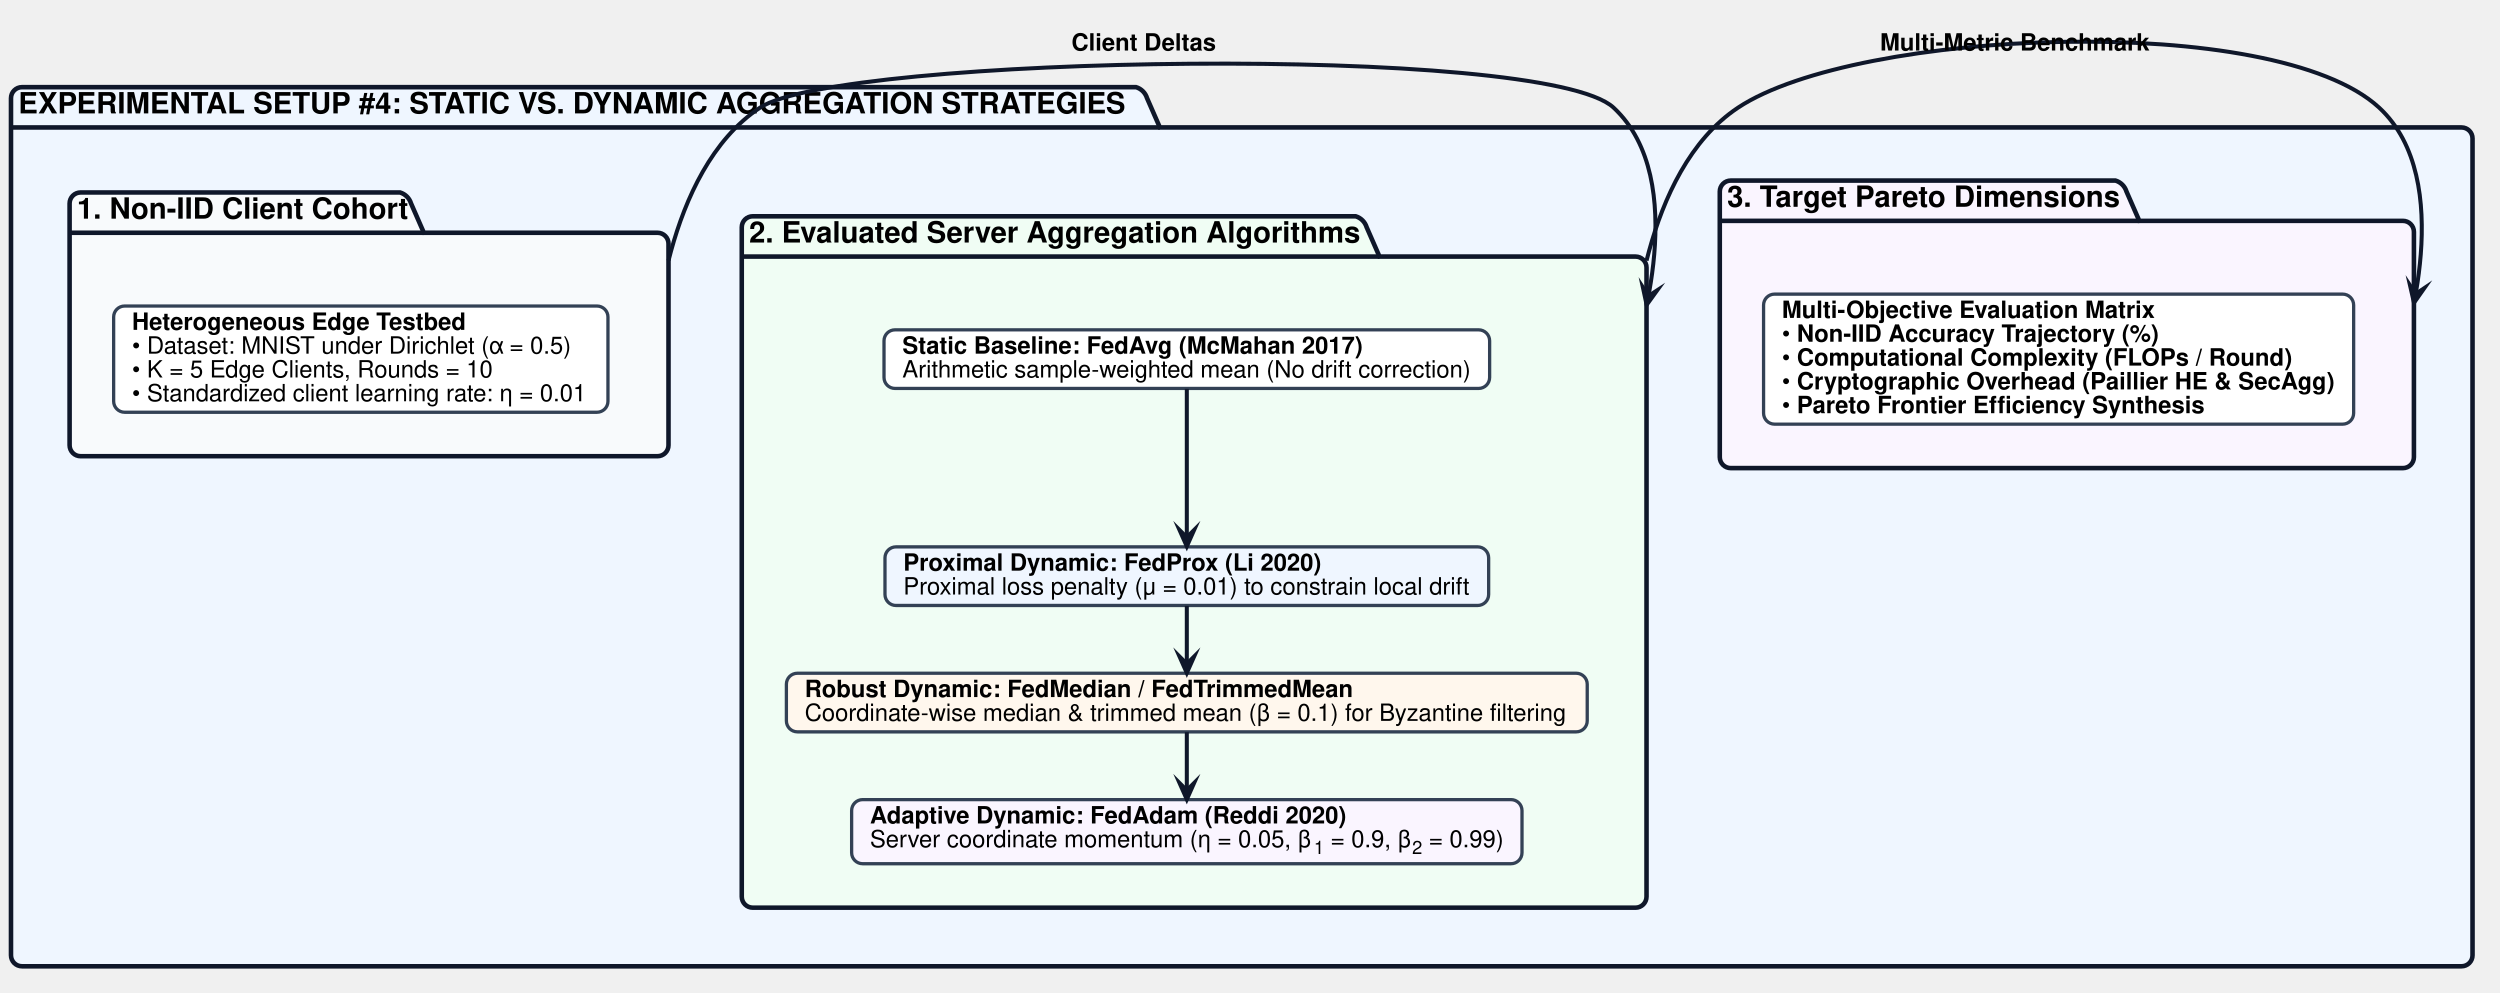
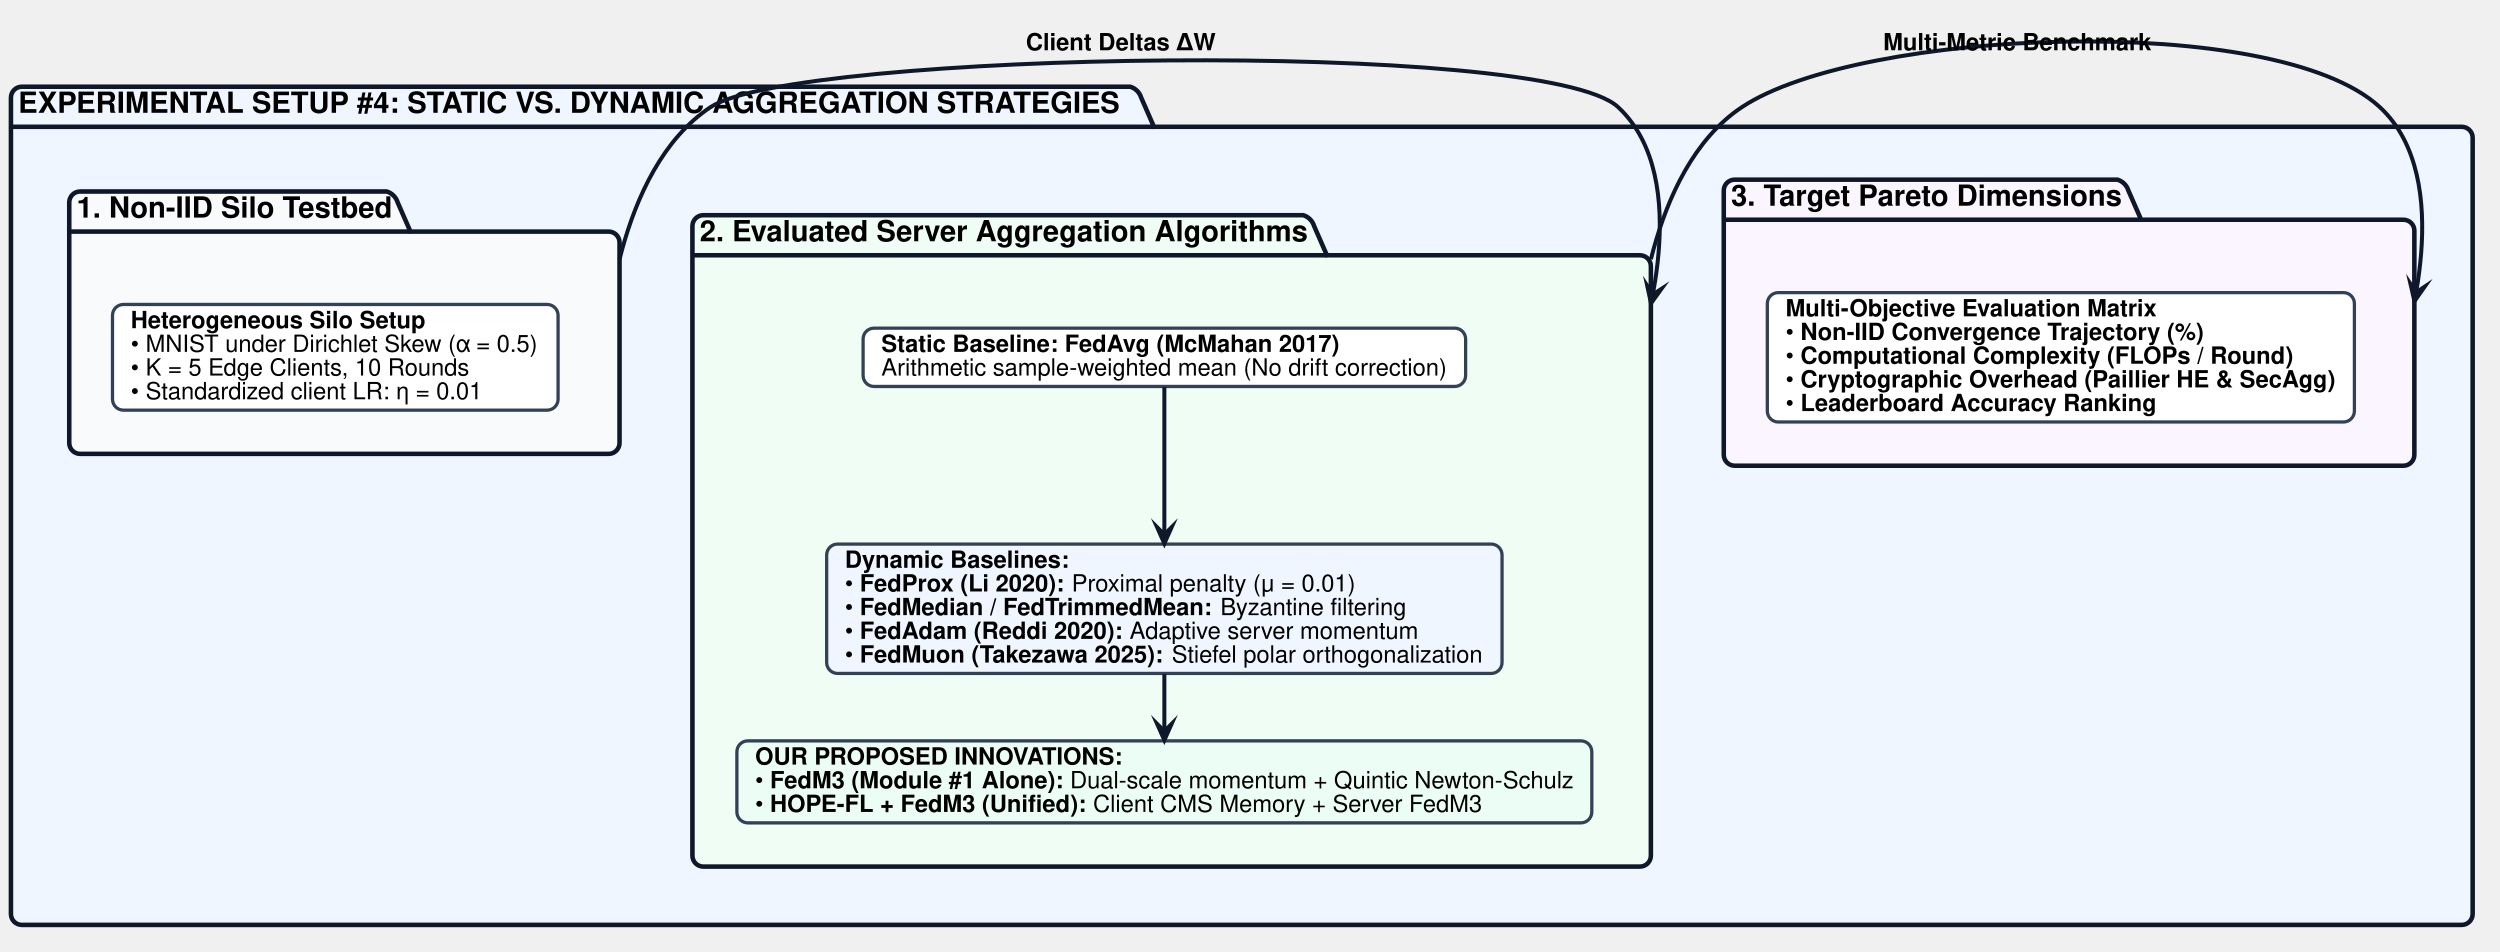
- <svg xmlns="http://www.w3.org/2000/svg" version="1.1" data-diagram-type="DESCRIPTION" style="width:1365px;height:542px;background:#FFFFFF;" width="1365px" height="542px" viewBox="0 0 1365 542" zoomAndPan="magnify" preserveAspectRatio="none" contentStyleType="text/css">
+ <svg xmlns="http://www.w3.org/2000/svg" version="1.1" data-diagram-type="DESCRIPTION" style="width:1372px;height:522px;background:#FFFFFF;" width="1372px" height="522px" viewBox="0 0 1372 522" zoomAndPan="magnify" preserveAspectRatio="none" contentStyleType="text/css">
  <defs />
  <g font-family="sans-serif" lengthAdjust="spacing">
    <g class="cluster" data-qualified-name="Setup4" id="ent0001" data-source-line="33">
-       <path d="M12,47.59 L620.281,47.59 A9,9 0 0 1 626.281,53.59 L633.281,69.59 L1344,69.59 A6,6 0 0 1 1350,75.59 L1350,521.59 A6,6 0 0 1 1344,527.59 L12,527.59 A6,6 0 0 1 6,521.59 L6,53.59 A6,6 0 0 1 12,47.59" style="stroke:#0F172A;stroke-width:2.5;" fill="#EFF6FF" />
+       <path d="M12,47.59 L620.281,47.59 A9,9 0 0 1 626.281,53.59 L633.281,69.59 L1351,69.59 A6,6 0 0 1 1357,75.59 L1357,501.59 A6,6 0 0 1 1351,507.59 L12,507.59 A6,6 0 0 1 6,501.59 L6,53.59 A6,6 0 0 1 12,47.59" style="stroke:#0F172A;stroke-width:2.5;" fill="#EFF6FF" />
      <line x1="6" y1="69.59" x2="633.281" y2="69.59" style="stroke:#0F172A;stroke-width:2.5;" />
      <text x="10" y="61.91" fill="#000" font-size="16" textLength="614.281" font-weight="700" font-family="'Helvetica'">EXPERIMENTAL SETUP #4: STATIC VS. DYNAMIC AGGREGATION STRATEGIES</text>
    </g>
    <g class="cluster" data-qualified-name="Setup4.S1" id="ent0002" data-source-line="35">
-       <path d="M44,105.09 L218.43,105.09 A9,9 0 0 1 224.43,111.09 L231.43,127.09 L359,127.09 A6,6 0 0 1 365,133.09 L365,243.09 A6,6 0 0 1 359,249.09 L44,249.09 A6,6 0 0 1 38,243.09 L38,111.09 A6,6 0 0 1 44,105.09" style="stroke:#0F172A;stroke-width:2.5;" fill="#F8FAFC" />
-       <line x1="38" y1="127.09" x2="231.43" y2="127.09" style="stroke:#0F172A;stroke-width:2.5;" />
-       <text x="42" y="119.41" fill="#000" font-size="16" textLength="180.43" font-weight="700" font-family="'Helvetica'">1. Non-IID Client Cohort</text>
+       <path d="M44,105.09 L212.234,105.09 A9,9 0 0 1 218.234,111.09 L225.234,127.09 L334,127.09 A6,6 0 0 1 340,133.09 L340,243.09 A6,6 0 0 1 334,249.09 L44,249.09 A6,6 0 0 1 38,243.09 L38,111.09 A6,6 0 0 1 44,105.09" style="stroke:#0F172A;stroke-width:2.5;" fill="#F8FAFC" />
+       <line x1="38" y1="127.09" x2="225.234" y2="127.09" style="stroke:#0F172A;stroke-width:2.5;" />
+       <text x="42" y="119.41" fill="#000" font-size="16" textLength="174.234" font-weight="700" font-family="'Helvetica'">1. Non-IID Silo Testbed</text>
    </g>
    <g class="cluster" data-qualified-name="Setup4.S2" id="ent0004" data-source-line="39">
-       <path d="M411,118.09 L740.195,118.09 A9,9 0 0 1 746.195,124.09 L753.195,140.09 L893,140.09 A6,6 0 0 1 899,146.09 L899,489.59 A6,6 0 0 1 893,495.59 L411,495.59 A6,6 0 0 1 405,489.59 L405,124.09 A6,6 0 0 1 411,118.09" style="stroke:#0F172A;stroke-width:2.5;" fill="#F0FDF4" />
-       <line x1="405" y1="140.09" x2="753.195" y2="140.09" style="stroke:#0F172A;stroke-width:2.5;" />
-       <text x="409" y="132.41" fill="#000" font-size="16" textLength="335.195" font-weight="700" font-family="'Helvetica'">2. Evaluated Server Aggregation Algorithms</text>
+       <path d="M386,118.09 L715.195,118.09 A9,9 0 0 1 721.195,124.09 L728.195,140.09 L900,140.09 A6,6 0 0 1 906,146.09 L906,469.59 A6,6 0 0 1 900,475.59 L386,475.59 A6,6 0 0 1 380,469.59 L380,124.09 A6,6 0 0 1 386,118.09" style="stroke:#0F172A;stroke-width:2.5;" fill="#F0FDF4" />
+       <line x1="380" y1="140.09" x2="728.195" y2="140.09" style="stroke:#0F172A;stroke-width:2.5;" />
+       <text x="384" y="132.41" fill="#000" font-size="16" textLength="335.195" font-weight="700" font-family="'Helvetica'">2. Evaluated Server Aggregation Algorithms</text>
    </g>
-     <g class="cluster" data-qualified-name="Setup4.S3" id="ent0012" data-source-line="53">
-       <path d="M945,98.59 L1155.063,98.59 A9,9 0 0 1 1161.063,104.59 L1168.063,120.59 L1312,120.59 A6,6 0 0 1 1318,126.59 L1318,249.59 A6,6 0 0 1 1312,255.59 L945,255.59 A6,6 0 0 1 939,249.59 L939,104.59 A6,6 0 0 1 945,98.59" style="stroke:#0F172A;stroke-width:2.5;" fill="#FAF5FF" />
-       <line x1="939" y1="120.59" x2="1168.063" y2="120.59" style="stroke:#0F172A;stroke-width:2.5;" />
-       <text x="943" y="112.91" fill="#000" font-size="16" textLength="216.063" font-weight="700" font-family="'Helvetica'">3. Target Pareto Dimensions</text>
+     <g class="cluster" data-qualified-name="Setup4.S3" id="ent0010" data-source-line="50">
+       <path d="M952,98.59 L1162.063,98.59 A9,9 0 0 1 1168.063,104.59 L1175.063,120.59 L1319,120.59 A6,6 0 0 1 1325,126.59 L1325,249.59 A6,6 0 0 1 1319,255.59 L952,255.59 A6,6 0 0 1 946,249.59 L946,104.59 A6,6 0 0 1 952,98.59" style="stroke:#0F172A;stroke-width:2.5;" fill="#FAF5FF" />
+       <line x1="946" y1="120.59" x2="1175.063" y2="120.59" style="stroke:#0F172A;stroke-width:2.5;" />
+       <text x="950" y="112.91" fill="#000" font-size="16" textLength="216.063" font-weight="700" font-family="'Helvetica'">3. Target Pareto Dimensions</text>
    </g>
    <g class="entity" data-qualified-name="Setup4.S1.SiloCard" id="ent0003" data-source-line="36">
-       <rect x="62.05" y="167.09" width="269.895" height="58" fill="#FFF" style="stroke:#334155;stroke-width:1.8;" rx="6" ry="6" />
-       <text x="72.05" y="180.1" fill="#000" font-size="13" textLength="183.479" font-weight="700" font-family="'Helvetica'">Heterogeneous Edge Testbed</text>
-       <text x="72.05" y="193.1" fill="#000" font-size="13" textLength="241.154" font-family="'Helvetica'">• Dataset: MNIST under Dirichlet (α = 0.5)</text>
-       <text x="72.05" y="206.1" fill="#000" font-size="13" textLength="197.507" font-family="'Helvetica'">• K = 5 Edge Clients, Rounds = 10</text>
-       <text x="72.05" y="219.1" fill="#000" font-size="13" textLength="249.895" font-family="'Helvetica'">• Standardized client learning rate: η = 0.01</text>
+       <rect x="61.74" y="167.09" width="244.529" height="58" fill="#FFF" style="stroke:#334155;stroke-width:1.8;" rx="6" ry="6" />
+       <text x="71.74" y="180.1" fill="#000" font-size="13" textLength="161.802" font-weight="700" font-family="'Helvetica'">Heterogeneous Silo Setup</text>
+       <text x="71.74" y="193.1" fill="#000" font-size="13" textLength="224.529" font-family="'Helvetica'">• MNIST under Dirichlet Skew (α = 0.5)</text>
+       <text x="71.74" y="206.1" fill="#000" font-size="13" textLength="186.304" font-family="'Helvetica'">• K = 5 Edge Clients, 10 Rounds</text>
+       <text x="71.74" y="219.1" fill="#000" font-size="13" textLength="194.245" font-family="'Helvetica'">• Standardized client LR: η = 0.01</text>
    </g>
    <g class="entity" data-qualified-name="Setup4.S2.A_FedAvg" id="ent0005" data-source-line="40">
-       <rect x="482.67" y="180.09" width="330.667" height="32" fill="#FFF" style="stroke:#334155;stroke-width:1.8;" rx="6" ry="6" />
-       <text x="492.67" y="193.1" fill="#000" font-size="13" textLength="252.129" font-weight="700" font-family="'Helvetica'">Static Baseline: FedAvg (McMahan 2017)</text>
-       <text x="492.67" y="206.1" fill="#000" font-size="13" textLength="310.667" font-family="'Helvetica'">Arithmetic sample-weighted mean (No drift correction)</text>
+       <rect x="473.67" y="180.09" width="330.667" height="32" fill="#FFF" style="stroke:#334155;stroke-width:1.8;" rx="6" ry="6" />
+       <text x="483.67" y="193.1" fill="#000" font-size="13" textLength="252.129" font-weight="700" font-family="'Helvetica'">Static Baseline: FedAvg (McMahan 2017)</text>
+       <text x="483.67" y="206.1" fill="#000" font-size="13" textLength="310.667" font-family="'Helvetica'">Arithmetic sample-weighted mean (No drift correction)</text>
    </g>
-     <g class="entity" data-qualified-name="Setup4.S2.A_FedProx" id="ent0006" data-source-line="42">
-       <rect x="483.2" y="298.59" width="329.601" height="32" fill="#EFF6FF" style="stroke:#334155;stroke-width:1.8;" rx="6" ry="6" />
-       <text x="493.2" y="311.6" fill="#000" font-size="13" textLength="229.023" font-weight="700" font-family="'Helvetica'">Proximal Dynamic: FedProx (Li 2020)</text>
-       <text x="493.2" y="324.6" fill="#000" font-size="13" textLength="309.601" font-family="'Helvetica'">Proximal loss penalty (μ = 0.01) to constrain local drift</text>
+     <g class="entity" data-qualified-name="Setup4.S2.A_Baselines" id="ent0006" data-source-line="42">
+       <rect x="453.67" y="298.59" width="370.651" height="71" fill="#EFF6FF" style="stroke:#334155;stroke-width:1.8;" rx="6" ry="6" />
+       <text x="463.67" y="311.6" fill="#000" font-size="13" textLength="122.833" font-weight="700" font-family="'Helvetica'">Dynamic Baselines:</text>
+       <text x="463.67" y="324.6" fill="#000" font-size="13" font-family="'Helvetica'">•</text>
+       <text x="471.833" y="324.6" fill="#000" font-size="13" textLength="112.696" font-weight="700" font-family="'Helvetica'">FedProx (Li 2020):</text>
+       <text x="588.141" y="324.6" fill="#000" font-size="13" textLength="156.425" font-family="'Helvetica'">Proximal penalty (μ = 0.01)</text>
+       <text x="463.67" y="337.6" fill="#000" font-size="13" font-family="'Helvetica'">•</text>
+       <text x="471.833" y="337.6" fill="#000" font-size="13" textLength="194.302" font-weight="700" font-family="'Helvetica'">FedMedian / FedTrimmedMean:</text>
+       <text x="669.747" y="337.6" fill="#000" font-size="13" textLength="102.61" font-family="'Helvetica'">Byzantine filtering</text>
+       <text x="463.67" y="350.6" fill="#000" font-size="13" font-family="'Helvetica'">•</text>
+       <text x="471.833" y="350.6" fill="#000" font-size="13" textLength="144.473" font-weight="700" font-family="'Helvetica'">FedAdam (Reddi 2020):</text>
+       <text x="619.918" y="350.6" fill="#000" font-size="13" textLength="158.952" font-family="'Helvetica'">Adaptive server momentum</text>
+       <text x="463.67" y="363.6" fill="#000" font-size="13" font-family="'Helvetica'">•</text>
+       <text x="471.833" y="363.6" fill="#000" font-size="13" textLength="167.597" font-weight="700" font-family="'Helvetica'">FedMuon (Takezawa 2025):</text>
+       <text x="643.042" y="363.6" fill="#000" font-size="13" textLength="171.279" font-family="'Helvetica'">Stiefel polar orthogonalization</text>
    </g>
-     <g class="entity" data-qualified-name="Setup4.S2.A_FedMed" id="ent0007" data-source-line="44">
-       <rect x="429.37" y="367.59" width="437.257" height="32" fill="#FFF7ED" style="stroke:#334155;stroke-width:1.8;" rx="6" ry="6" />
-       <text x="439.37" y="380.6" fill="#000" font-size="13" textLength="300.485" font-weight="700" font-family="'Helvetica'">Robust Dynamic: FedMedian / FedTrimmedMean</text>
-       <text x="439.37" y="393.6" fill="#000" font-size="13" textLength="417.257" font-family="'Helvetica'">Coordinate-wise median &amp; trimmed mean (β = 0.1) for Byzantine filtering</text>
+     <g class="entity" data-qualified-name="Setup4.S2.A_Ours" id="ent0007" data-source-line="44">
+       <rect x="404.4" y="406.59" width="469.192" height="45" fill="#ECFDF5" style="stroke:#334155;stroke-width:1.8;" rx="6" ry="6" />
+       <text x="414.4" y="419.6" fill="#000" font-size="13" textLength="204.407" font-weight="700" font-family="'Helvetica'">OUR PROPOSED INNOVATIONS:</text>
+       <text x="414.4" y="432.6" fill="#000" font-size="13" font-family="'Helvetica'">•</text>
+       <text x="422.563" y="432.6" fill="#000" font-size="13" textLength="161.059" font-weight="700" font-family="'Helvetica'">FedM3 (Module #1 Alone):</text>
+       <text x="587.234" y="432.6" fill="#000" font-size="13" textLength="276.358" font-family="'Helvetica'">Dual-scale momentum + Quintic Newton-Schulz</text>
+       <text x="414.4" y="445.6" fill="#000" font-size="13" font-family="'Helvetica'">•</text>
+       <text x="422.563" y="445.6" fill="#000" font-size="13" textLength="173.691" font-weight="700" font-family="'Helvetica'">HOPE-FL + FedM3 (Unified):</text>
+       <text x="599.866" y="445.6" fill="#000" font-size="13" textLength="213.472" font-family="'Helvetica'">Client CMS Memory + Server FedM3</text>
    </g>
-     <g class="entity" data-qualified-name="Setup4.S2.A_FedAdam" id="ent0008" data-source-line="46">
-       <rect x="464.99" y="436.59" width="366.025" height="35" fill="#FAF5FF" style="stroke:#334155;stroke-width:1.8;" rx="6" ry="6" />
-       <text x="474.99" y="449.6" fill="#000" font-size="13" textLength="260.787" font-weight="700" font-family="'Helvetica'">Adaptive Dynamic: FedAdam (Reddi 2020)</text>
-       <text x="474.99" y="462.6" fill="#000" font-size="13" textLength="242.404" font-family="'Helvetica'">Server coordinate momentum (η = 0.05, β</text>
-       <text x="717.394" y="466.29" fill="#000" font-size="10" font-family="'Helvetica'">1</text>
-       <text x="726.568" y="462.6" fill="#000" font-size="13" textLength="44.44" font-family="'Helvetica'">= 0.9, β</text>
-       <text x="771.008" y="466.29" fill="#000" font-size="10" font-family="'Helvetica'">2</text>
-       <text x="780.181" y="462.6" fill="#000" font-size="13" textLength="40.834" font-family="'Helvetica'">= 0.99)</text>
+     <g class="entity" data-qualified-name="Setup4.S3.MatrixCard" id="ent0011" data-source-line="51">
+       <rect x="969.91" y="160.59" width="322.18" height="71" fill="#FFF" style="stroke:#334155;stroke-width:1.8;" rx="6" ry="6" />
+       <text x="979.91" y="173.6" fill="#000" font-size="13" textLength="204.426" font-weight="700" font-family="'Helvetica'">Multi-Objective Evaluation Matrix</text>
+       <text x="979.91" y="186.6" fill="#000" font-size="13" font-family="'Helvetica'">•</text>
+       <text x="988.073" y="186.6" fill="#000" font-size="13" textLength="222.485" font-weight="700" font-family="'Helvetica'">Non-IID Convergence Trajectory (%)</text>
+       <text x="979.91" y="199.6" fill="#000" font-size="13" font-family="'Helvetica'">•</text>
+       <text x="988.073" y="199.6" fill="#000" font-size="13" textLength="270.829" font-weight="700" font-family="'Helvetica'">Computational Complexity (FLOPs / Round)</text>
+       <text x="979.91" y="212.6" fill="#000" font-size="13" font-family="'Helvetica'">•</text>
+       <text x="988.073" y="212.6" fill="#000" font-size="13" textLength="294.017" font-weight="700" font-family="'Helvetica'">Cryptographic Overhead (Paillier HE &amp; SecAgg)</text>
+       <text x="979.91" y="225.6" fill="#000" font-size="13" font-family="'Helvetica'">•</text>
+       <text x="988.073" y="225.6" fill="#000" font-size="13" textLength="195.787" font-weight="700" font-family="'Helvetica'">Leaderboard Accuracy Ranking</text>
    </g>
-     <g class="entity" data-qualified-name="Setup4.S3.MatrixCard" id="ent0013" data-source-line="54">
-       <rect x="962.91" y="160.59" width="322.18" height="71" fill="#FFF" style="stroke:#334155;stroke-width:1.8;" rx="6" ry="6" />
-       <text x="972.91" y="173.6" fill="#000" font-size="13" textLength="204.426" font-weight="700" font-family="'Helvetica'">Multi-Objective Evaluation Matrix</text>
-       <text x="972.91" y="186.6" fill="#000" font-size="13" font-family="'Helvetica'">•</text>
-       <text x="981.073" y="186.6" fill="#000" font-size="13" textLength="198.663" font-weight="700" font-family="'Helvetica'">Non-IID Accuracy Trajectory (%)</text>
-       <text x="972.91" y="199.6" fill="#000" font-size="13" font-family="'Helvetica'">•</text>
-       <text x="981.073" y="199.6" fill="#000" font-size="13" textLength="270.829" font-weight="700" font-family="'Helvetica'">Computational Complexity (FLOPs / Round)</text>
-       <text x="972.91" y="212.6" fill="#000" font-size="13" font-family="'Helvetica'">•</text>
-       <text x="981.073" y="212.6" fill="#000" font-size="13" textLength="294.017" font-weight="700" font-family="'Helvetica'">Cryptographic Overhead (Paillier HE &amp; SecAgg)</text>
-       <text x="972.91" y="225.6" fill="#000" font-size="13" font-family="'Helvetica'">•</text>
-       <text x="981.073" y="225.6" fill="#000" font-size="13" textLength="223.234" font-weight="700" font-family="'Helvetica'">Pareto Frontier Efficiency Synthesis</text>
+     <g class="link" data-entity-1="ent0005" data-entity-2="ent0006" id="lnk8" data-source-line="46" data-link-type="dependency">
+       <path d="M639,212.43 C639,233.13 639,265.61 639,293.32" style="stroke:#0F172A;stroke-width:2.2;" fill="none" id="A_FedAvg-to-A_Baselines" />
+       <polygon points="639,298.32,643,289.32,639,293.32,635,289.32,639,298.32" fill="#0F172A" style="stroke:#0F172A;stroke-width:2.2;stroke-linejoin:miter;stroke-miterlimit:10;" />
    </g>
-     <g class="link" data-entity-1="ent0005" data-entity-2="ent0006" id="lnk9" data-source-line="48" data-link-type="dependency">
-       <path d="M648,212.32 C648,234.65 648,271.03 648,293.36" style="stroke:#0F172A;stroke-width:2.2;" fill="none" id="A_FedAvg-to-A_FedProx" />
-       <polygon points="648,298.36,652,289.36,648,293.36,644,289.36,648,298.36" fill="#0F172A" style="stroke:#0F172A;stroke-width:2.2;stroke-linejoin:miter;stroke-miterlimit:10;" />
+     <g class="link" data-entity-1="ent0006" data-entity-2="ent0007" id="lnk9" data-source-line="47" data-link-type="dependency">
+       <path d="M639,369.98 C639,382.15 639,390.44 639,401.24" style="stroke:#0F172A;stroke-width:2.2;" fill="none" id="A_Baselines-to-A_Ours" />
+       <polygon points="639,406.24,643,397.24,639,401.24,635,397.24,639,406.24" fill="#0F172A" style="stroke:#0F172A;stroke-width:2.2;stroke-linejoin:miter;stroke-miterlimit:10;" />
    </g>
-     <g class="link" data-entity-1="ent0006" data-entity-2="ent0007" id="lnk10" data-source-line="49" data-link-type="dependency">
-       <path d="M648,330.79 C648,341.76 648,351.5 648,362.45" style="stroke:#0F172A;stroke-width:2.2;" fill="none" id="A_FedProx-to-A_FedMed" />
-       <polygon points="648,367.45,652,358.45,648,362.45,644,358.45,648,367.45" fill="#0F172A" style="stroke:#0F172A;stroke-width:2.2;stroke-linejoin:miter;stroke-miterlimit:10;" />
+     <g class="link" data-entity-1="ent0002" data-entity-2="ent0004" id="lnk12" data-source-line="54" data-link-type="dependency">
+       <path d="M340.008,142.287 C340.45,140.522 340.917,138.739 341.409,136.944 C349.28,108.218 363.685,76.21 390,58.76 C436.11,28.17 847.48,21.08 888,58.76 C909.36,78.62 912.632,110.74 910.206,138.924 C909.6,145.97 908.637,152.77 907.512,159.07 C907.23,160.646 906.939,162.19 906.64,163.699 C906.491,164.453 906.34,165.199 906.187,165.935 C906.149,166.119 907.135,161.409 907.097,161.592" style="stroke:#0F172A;stroke-width:2.2;" fill="none" id="S1-to-S2" />
+       <polygon points="906.073,166.486,911.832,158.496,907.097,161.592,904.002,156.857,906.073,166.486" fill="#0F172A" style="stroke:#0F172A;stroke-width:2.2;stroke-linejoin:miter;stroke-miterlimit:10;" />
+       <text x="563" y="27.6" fill="#000" font-size="13" textLength="104.013" font-weight="700" font-family="'Helvetica'">Client Deltas ΔW</text>
    </g>
-     <g class="link" data-entity-1="ent0007" data-entity-2="ent0008" id="lnk11" data-source-line="50" data-link-type="dependency">
-       <path d="M648,399.79 C648,410.67 648,420.31 648,431.49" style="stroke:#0F172A;stroke-width:2.2;" fill="none" id="A_FedMed-to-A_FedAdam" />
-       <polygon points="648,436.49,652,427.49,648,431.49,644,427.49,648,436.49" fill="#0F172A" style="stroke:#0F172A;stroke-width:2.2;stroke-linejoin:miter;stroke-miterlimit:10;" />
-     </g>
-     <g class="link" data-entity-1="ent0002" data-entity-2="ent0004" id="lnk14" data-source-line="57" data-link-type="dependency">
-       <path d="M365.008,142.287 C365.45,140.522 365.917,138.739 366.409,136.944 C374.28,108.218 388.685,76.21 415,58.76 C458.15,30.14 843.08,23.5 881,58.76 C902.36,78.62 905.632,110.74 903.206,138.924 C902.6,145.97 901.637,152.77 900.512,159.07 C900.23,160.646 899.939,162.19 899.64,163.699 C899.491,164.453 899.34,165.199 899.187,165.935 C899.149,166.119 900.135,161.409 900.097,161.592" style="stroke:#0F172A;stroke-width:2.2;" fill="none" id="S1-to-S2" />
-       <polygon points="899.073,166.486,904.832,158.496,900.097,161.592,897.002,156.857,899.073,166.486" fill="#0F172A" style="stroke:#0F172A;stroke-width:2.2;stroke-linejoin:miter;stroke-miterlimit:10;" />
-       <text x="585" y="27.6" fill="#000" font-size="13" textLength="78.743" font-weight="700" font-family="'Helvetica'">Client Deltas</text>
-     </g>
-     <g class="link" data-entity-1="ent0004" data-entity-2="ent0012" id="lnk15" data-source-line="58" data-link-type="dependency">
-       <path d="M899.008,142.287 C899.45,140.522 899.917,138.739 900.409,136.944 C908.28,108.218 922.685,76.21 949,58.76 C1013.82,15.77 1241.85,6 1299,58.76 C1320.44,78.55 1323.943,110.668 1321.735,138.868 C1321.183,145.918 1320.274,152.723 1319.2,159.029 C1318.931,160.606 1318.652,162.151 1318.366,163.662 C1318.294,164.039 1318.222,164.415 1318.15,164.788 C1318.113,164.974 1319.041,160.254 1319.005,160.439" style="stroke:#0F172A;stroke-width:2.2;" fill="none" id="S2-to-S3" />
-       <polygon points="1318.041,165.346,1323.701,157.286,1319.005,160.439,1315.851,155.743,1318.041,165.346" fill="#0F172A" style="stroke:#0F172A;stroke-width:2.2;stroke-linejoin:miter;stroke-miterlimit:10;" />
-       <text x="1026.5" y="27.6" fill="#000" font-size="13" textLength="147.361" font-weight="700" font-family="'Helvetica'">Multi-Metric Benchmark</text>
+     <g class="link" data-entity-1="ent0004" data-entity-2="ent0010" id="lnk13" data-source-line="55" data-link-type="dependency">
+       <path d="M906.008,142.287 C906.45,140.522 906.917,138.739 907.409,136.944 C915.28,108.218 929.685,76.21 956,58.76 C1020.82,15.77 1248.85,6 1306,58.76 C1327.44,78.55 1330.943,110.668 1328.735,138.868 C1328.183,145.918 1327.274,152.723 1326.2,159.029 C1325.931,160.606 1325.652,162.151 1325.366,163.662 C1325.294,164.039 1325.222,164.415 1325.15,164.788 C1325.113,164.974 1326.041,160.254 1326.005,160.439" style="stroke:#0F172A;stroke-width:2.2;" fill="none" id="S2-to-S3" />
+       <polygon points="1325.041,165.346,1330.701,157.286,1326.005,160.439,1322.851,155.743,1325.041,165.346" fill="#0F172A" style="stroke:#0F172A;stroke-width:2.2;stroke-linejoin:miter;stroke-miterlimit:10;" />
+       <text x="1033.5" y="27.6" fill="#000" font-size="13" textLength="147.361" font-weight="700" font-family="'Helvetica'">Multi-Metric Benchmark</text>
    </g>
  </g>
</svg>
